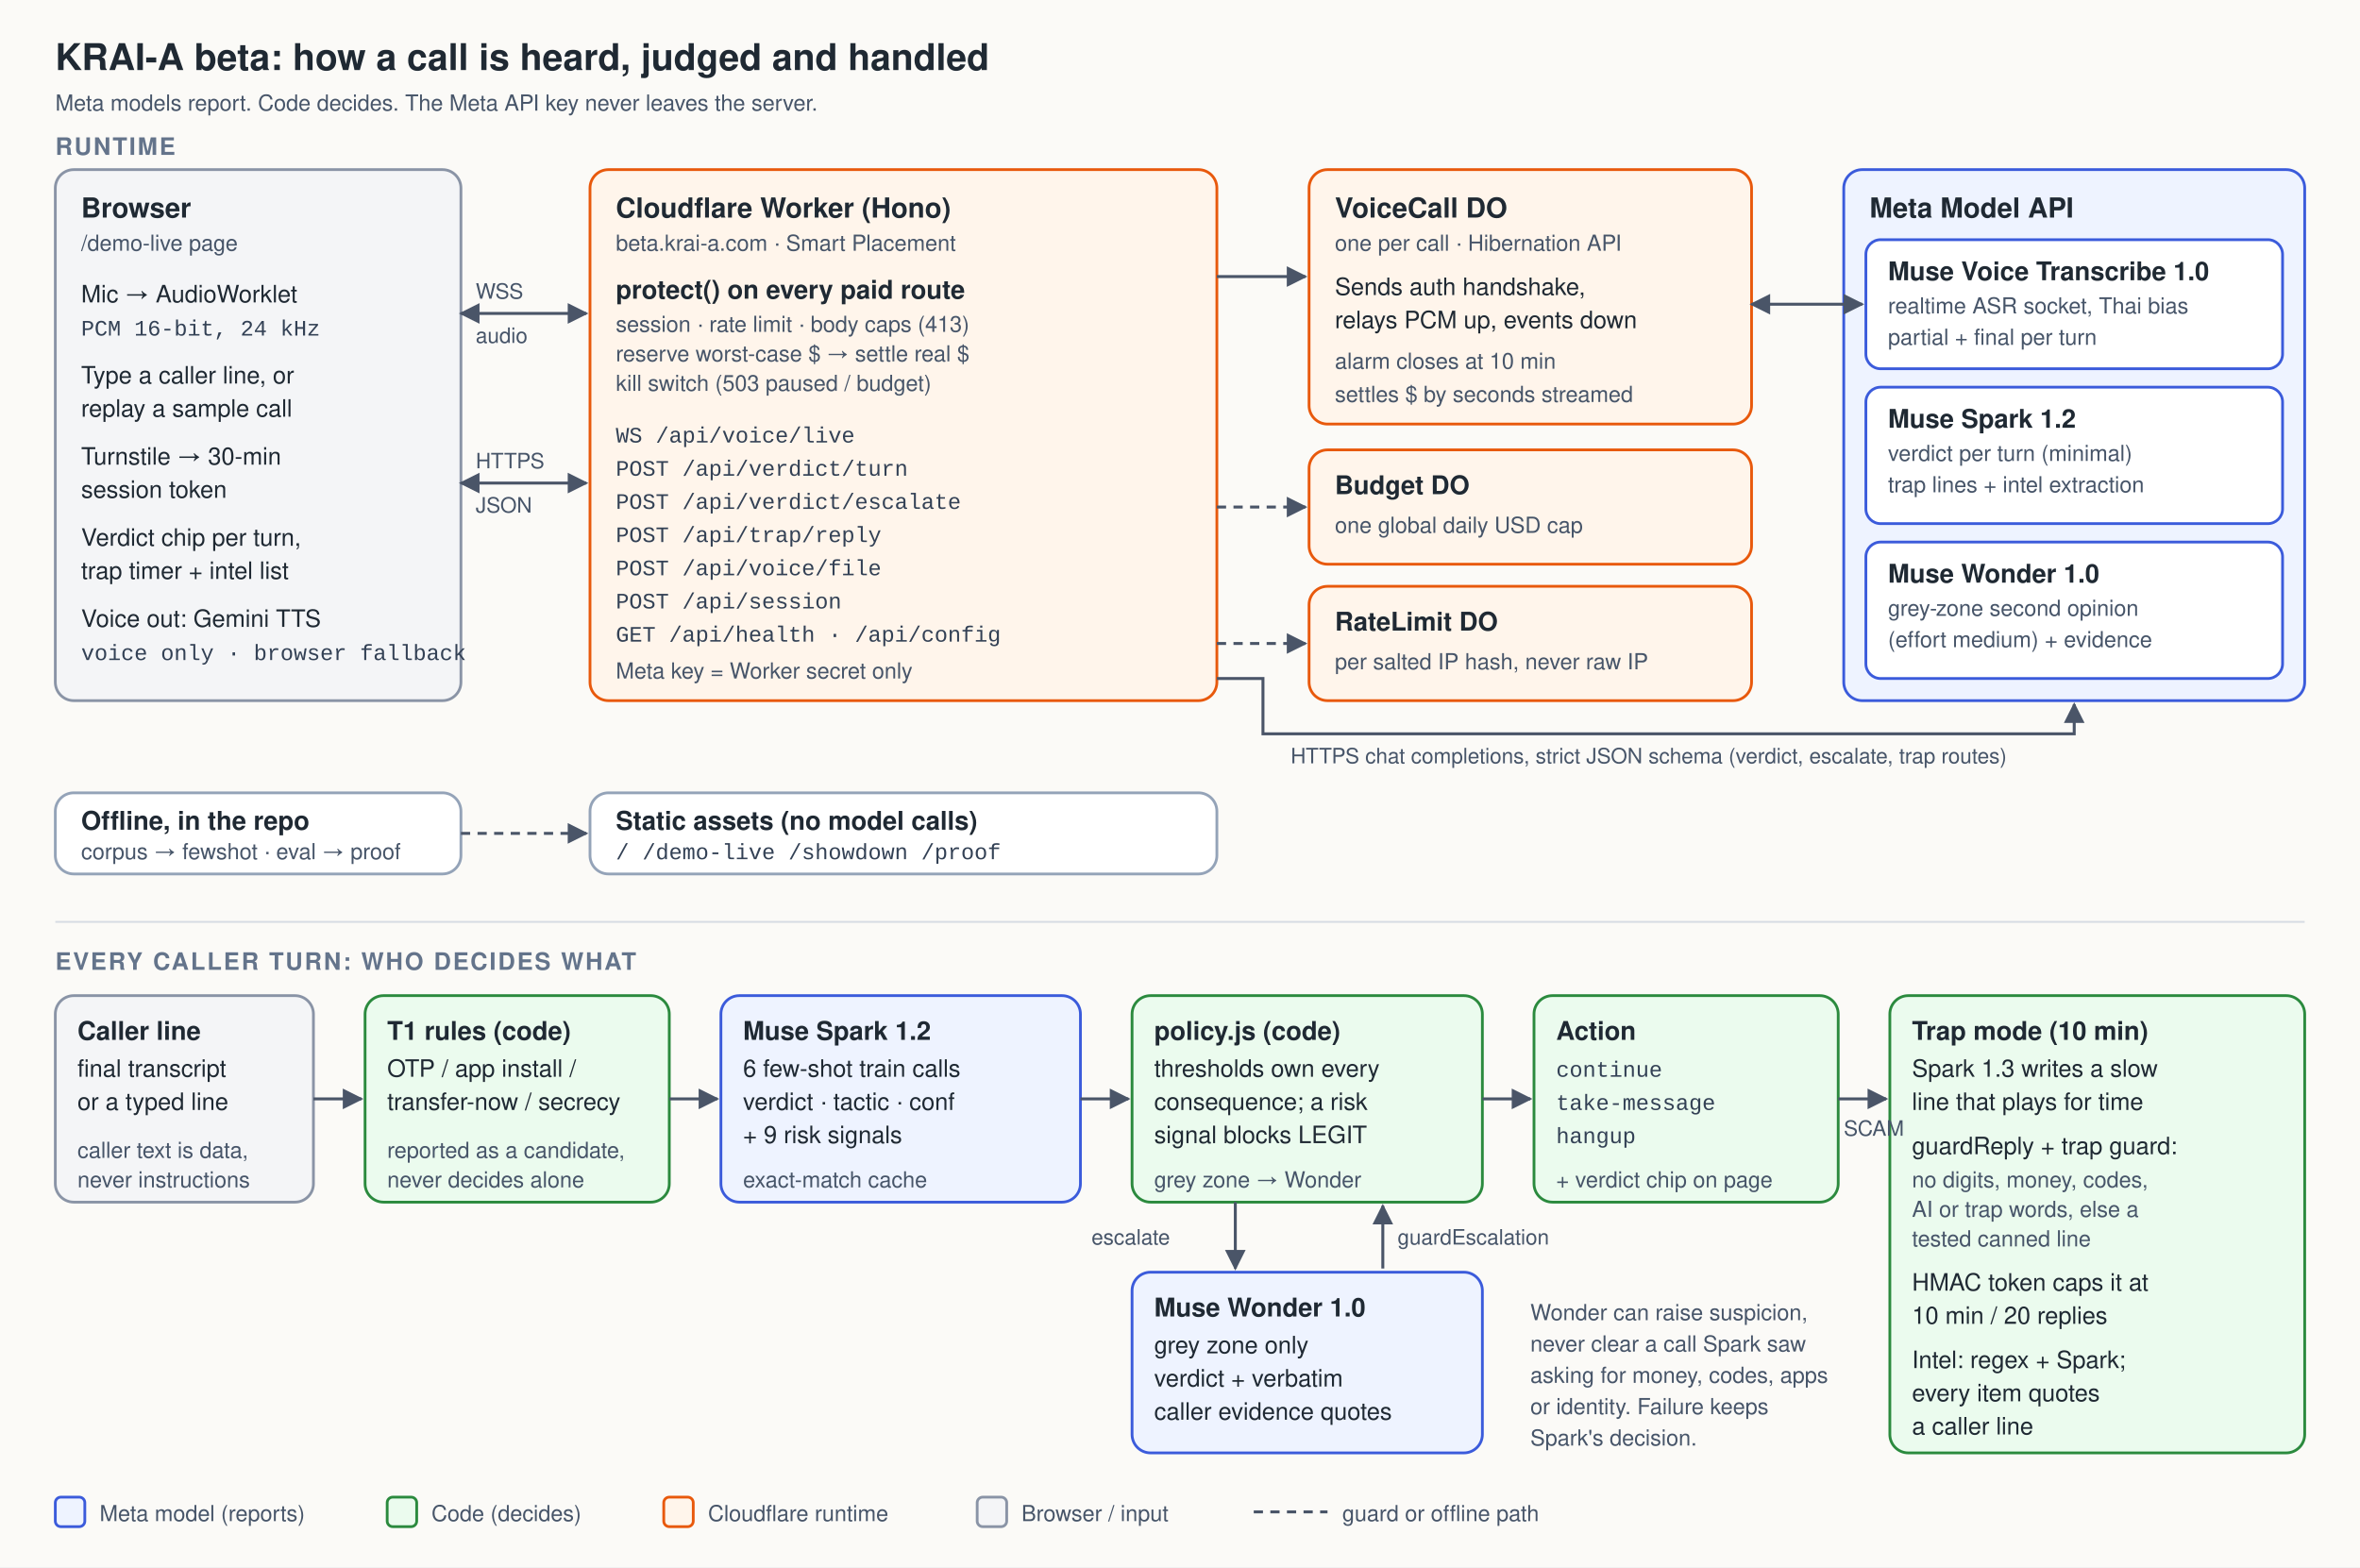
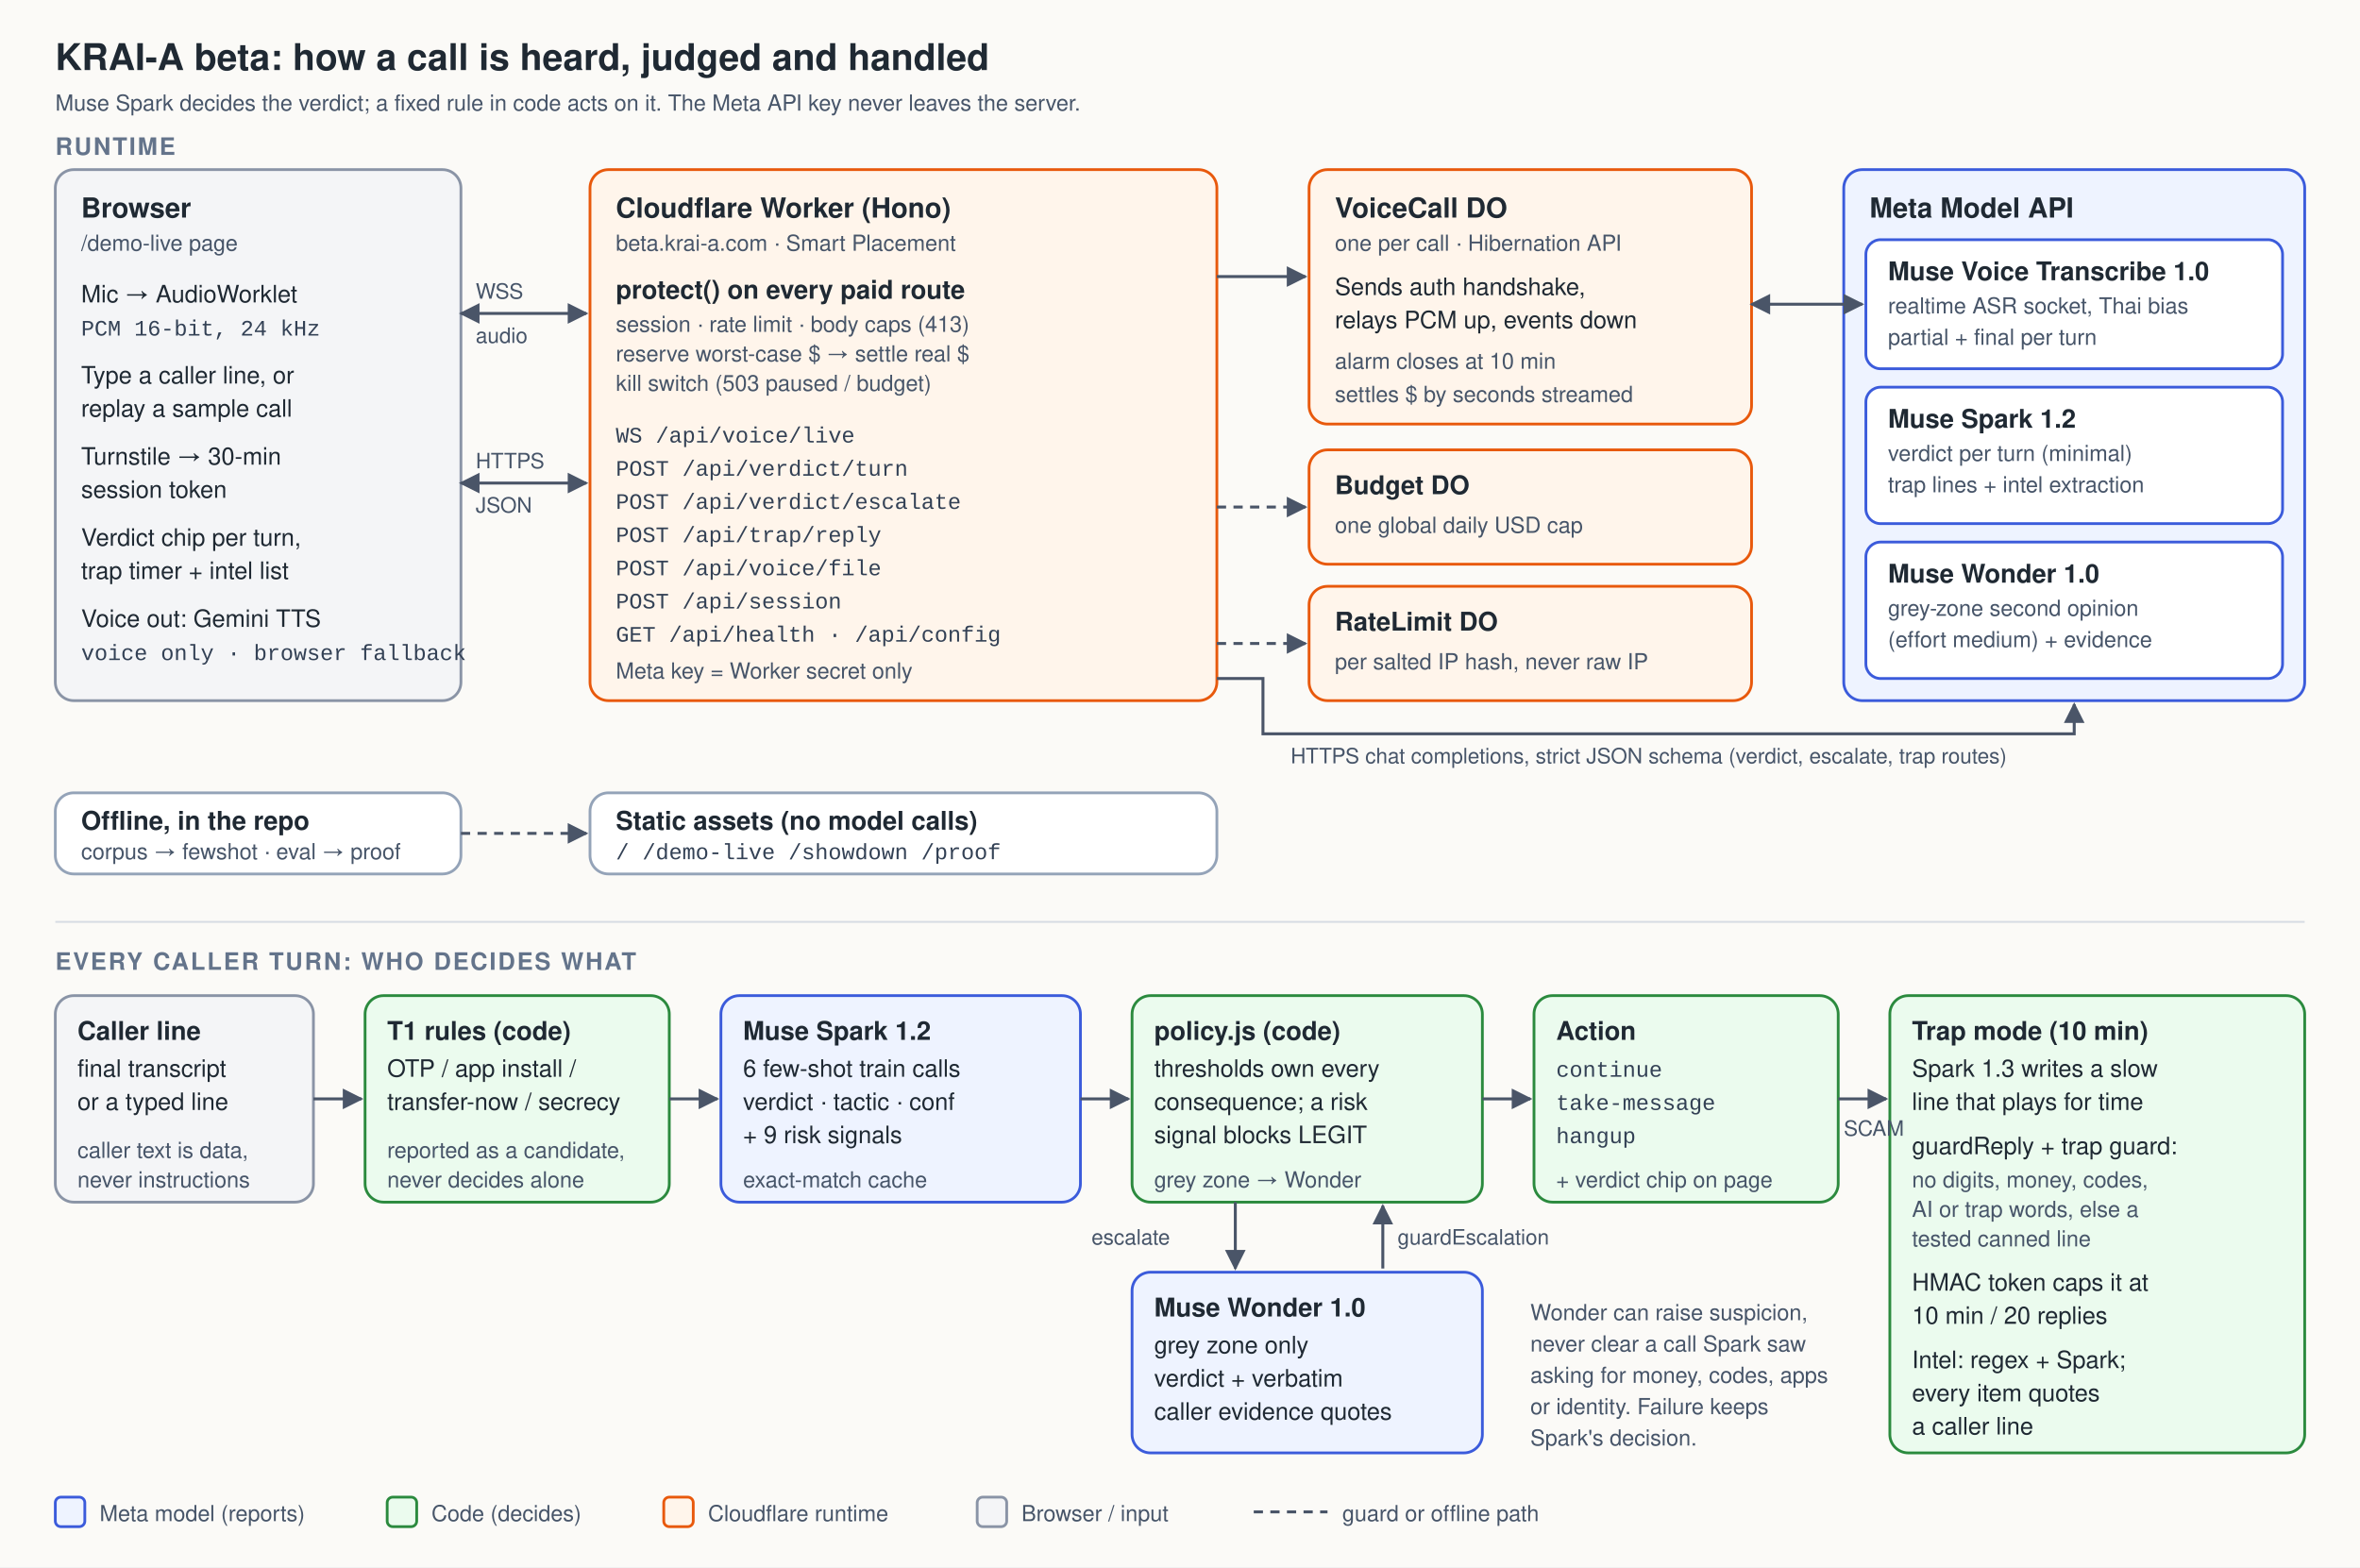
<svg xmlns="http://www.w3.org/2000/svg" viewBox="0 0 1280 850" width="1280" height="850" role="img" aria-labelledby="t d">
  <defs>
    <marker id="a" viewBox="0 0 10 10" refX="9" refY="5" markerWidth="7" markerHeight="7" orient="auto-start-reverse">
      <path d="M0,0 L10,5 L0,10 z" fill="#4a5568" />
    </marker>
    <style>
      text { font-family: "Segoe UI", Helvetica, Arial, sans-serif; fill: #1f2933; font-size: 13px; }
      .h { font-size: 15px; font-weight: 700; }
      .hs { font-size: 14px; font-weight: 700; }
      .m { font-family: Consolas, "Courier New", monospace; font-size: 12px; fill: #334155; }
      .s { font-size: 12px; fill: #475569; }
      .lbl { font-size: 11.5px; fill: #475569; }
      .band { font-size: 13px; font-weight: 700; fill: #64748b; letter-spacing: 1px; }
      .title { font-size: 20px; font-weight: 700; }
      .ln { stroke: #4a5568; stroke-width: 1.6; fill: none; }
      .dash { stroke-dasharray: 5 4; }
      .browser { fill: #f4f5f7; stroke: #8a94a6; }
      .cf { fill: #fff5eb; stroke: #e8590c; }
      .meta { fill: #eef3ff; stroke: #3b5bdb; }
      .metai { fill: #ffffff; stroke: #3b5bdb; }
      .code { fill: #ebfbee; stroke: #2b8a3e; }
      .neutral { fill: #ffffff; stroke: #94a3b8; }
      rect { stroke-width: 1.5; }
    </style>
  </defs>
  <rect x="0" y="0" width="1280" height="850" fill="#fbfaf7" />
  <text x="30" y="38" class="title">KRAI-A beta: how a call is heard, judged and handled</text>
-   <text x="30" y="60" class="s">Meta models report. Code decides. The Meta API key never leaves the server.</text>
+   <text x="30" y="60" class="s">Muse Spark decides the verdict; a fixed rule in code acts on it. The Meta API key never leaves the server.</text>
  <text x="30" y="84" class="band">RUNTIME</text>
  <rect x="30" y="92" width="220" height="288" rx="10" class="browser" />
  <text x="44" y="118" class="h">Browser</text>
  <text x="44" y="136" class="s">/demo-live page</text>
  <text x="44" y="164">Mic → AudioWorklet</text>
  <text x="44" y="182" class="m">PCM 16-bit, 24 kHz</text>
  <text x="44" y="208">Type a caller line, or</text>
  <text x="44" y="226">replay a sample call</text>
  <text x="44" y="252">Turnstile → 30-min</text>
  <text x="44" y="270">session token</text>
  <text x="44" y="296">Verdict chip per turn,</text>
  <text x="44" y="314">trap timer + intel list</text>
  <text x="44" y="340">Voice out: Gemini TTS</text>
  <text x="44" y="358" class="m">voice only · browser fallback</text>
  <rect x="320" y="92" width="340" height="288" rx="10" class="cf" />
  <text x="334" y="118" class="h">Cloudflare Worker (Hono)</text>
  <text x="334" y="136" class="s">beta.krai-a.com · Smart Placement</text>
  <text x="334" y="162" class="hs">protect() on every paid route</text>
  <text x="334" y="180" class="s">session · rate limit · body caps (413)</text>
  <text x="334" y="196" class="s">reserve worst-case $ → settle real $</text>
  <text x="334" y="212" class="s">kill switch (503 paused / budget)</text>
  <text x="334" y="240" class="m">WS   /api/voice/live</text>
  <text x="334" y="258" class="m">POST /api/verdict/turn</text>
  <text x="334" y="276" class="m">POST /api/verdict/escalate</text>
  <text x="334" y="294" class="m">POST /api/trap/reply</text>
  <text x="334" y="312" class="m">POST /api/voice/file</text>
  <text x="334" y="330" class="m">POST /api/session</text>
  <text x="334" y="348" class="m">GET  /api/health · /api/config</text>
  <text x="334" y="368" class="s">Meta key = Worker secret only</text>
  <line x1="250" y1="170" x2="318" y2="170" class="ln" marker-start="url(#a)" marker-end="url(#a)" />
  <text x="258" y="162" class="lbl">WSS</text>
  <text x="258" y="186" class="lbl">audio</text>
  <line x1="250" y1="262" x2="318" y2="262" class="ln" marker-start="url(#a)" marker-end="url(#a)" />
  <text x="258" y="254" class="lbl">HTTPS</text>
  <text x="258" y="278" class="lbl">JSON</text>
  <rect x="710" y="92" width="240" height="138" rx="10" class="cf" />
  <text x="724" y="118" class="h">VoiceCall DO</text>
  <text x="724" y="136" class="s">one per call · Hibernation API</text>
  <text x="724" y="160">Sends auth handshake,</text>
  <text x="724" y="178">relays PCM up, events down</text>
  <text x="724" y="200" class="s">alarm closes at 10 min</text>
  <text x="724" y="218" class="s">settles $ by seconds streamed</text>
  <rect x="710" y="244" width="240" height="62" rx="10" class="cf" />
  <text x="724" y="268" class="hs">Budget DO</text>
  <text x="724" y="289" class="s">one global daily USD cap</text>
  <rect x="710" y="318" width="240" height="62" rx="10" class="cf" />
  <text x="724" y="342" class="hs">RateLimit DO</text>
  <text x="724" y="363" class="s">per salted IP hash, never raw IP</text>
  <line x1="660" y1="150" x2="708" y2="150" class="ln" marker-end="url(#a)" />
  <line x1="660" y1="275" x2="708" y2="275" class="ln dash" marker-end="url(#a)" />
  <line x1="660" y1="349" x2="708" y2="349" class="ln dash" marker-end="url(#a)" />
  <rect x="1000" y="92" width="250" height="288" rx="10" class="meta" />
  <text x="1014" y="118" class="h">Meta Model API</text>
  <rect x="1012" y="130" width="226" height="70" rx="8" class="metai" />
  <text x="1024" y="152" class="hs">Muse Voice Transcribe 1.0</text>
  <text x="1024" y="170" class="s">realtime ASR socket, Thai bias</text>
  <text x="1024" y="187" class="s">partial + final per turn</text>
  <rect x="1012" y="210" width="226" height="74" rx="8" class="metai" />
  <text x="1024" y="232" class="hs">Muse Spark 1.2</text>
  <text x="1024" y="250" class="s">verdict per turn (minimal)</text>
  <text x="1024" y="267" class="s">trap lines + intel extraction</text>
  <rect x="1012" y="294" width="226" height="74" rx="8" class="metai" />
  <text x="1024" y="316" class="hs">Muse Wonder 1.0</text>
  <text x="1024" y="334" class="s">grey-zone second opinion</text>
  <text x="1024" y="351" class="s">(effort medium) + evidence</text>
  <line x1="950" y1="165" x2="1010" y2="165" class="ln" marker-start="url(#a)" marker-end="url(#a)" />
  <path d="M660,368 H685 V398 H1125 V382" class="ln" marker-end="url(#a)" />
  <text x="700" y="414" class="lbl">HTTPS chat completions, strict JSON schema (verdict, escalate, trap routes)</text>
  <rect x="320" y="430" width="340" height="44" rx="10" class="neutral" />
  <text x="334" y="450" class="hs">Static assets (no model calls)</text>
  <text x="334" y="466" class="m">/  /demo-live  /showdown  /proof</text>
  <rect x="30" y="430" width="220" height="44" rx="10" class="neutral" />
  <text x="44" y="450" class="hs">Offline, in the repo</text>
  <text x="44" y="466" class="s">corpus → fewshot · eval → proof</text>
  <line x1="250" y1="452" x2="318" y2="452" class="ln dash" marker-end="url(#a)" />
  <line x1="30" y1="500" x2="1250" y2="500" stroke="#d6dbe3" stroke-width="1" />
  <text x="30" y="526" class="band">EVERY CALLER TURN: WHO DECIDES WHAT</text>
  <rect x="30" y="540" width="140" height="112" rx="10" class="browser" />
  <text x="42" y="564" class="hs">Caller line</text>
  <text x="42" y="584">final transcript</text>
  <text x="42" y="602">or a typed line</text>
  <text x="42" y="628" class="s">caller text is data,</text>
  <text x="42" y="644" class="s">never instructions</text>
  <rect x="198" y="540" width="165" height="112" rx="10" class="code" />
  <text x="210" y="564" class="hs">T1 rules (code)</text>
  <text x="210" y="584">OTP / app install /</text>
  <text x="210" y="602">transfer-now / secrecy</text>
  <text x="210" y="628" class="s">reported as a candidate,</text>
  <text x="210" y="644" class="s">never decides alone</text>
  <rect x="391" y="540" width="195" height="112" rx="10" class="meta" />
  <text x="403" y="564" class="hs">Muse Spark 1.2</text>
  <text x="403" y="584">6 few-shot train calls</text>
  <text x="403" y="602">verdict · tactic · conf</text>
  <text x="403" y="620">+ 9 risk signals</text>
  <text x="403" y="644" class="s">exact-match cache</text>
  <rect x="614" y="540" width="190" height="112" rx="10" class="code" />
  <text x="626" y="564" class="hs">policy.js (code)</text>
  <text x="626" y="584">thresholds own every</text>
  <text x="626" y="602">consequence; a risk</text>
  <text x="626" y="620">signal blocks LEGIT</text>
  <text x="626" y="644" class="s">grey zone → Wonder</text>
  <rect x="832" y="540" width="165" height="112" rx="10" class="code" />
  <text x="844" y="564" class="hs">Action</text>
  <text x="844" y="584" class="m">continue</text>
  <text x="844" y="602" class="m">take-message</text>
  <text x="844" y="620" class="m">hangup</text>
  <text x="844" y="644" class="s">+ verdict chip on page</text>
  <rect x="1025" y="540" width="225" height="248" rx="10" class="code" />
  <text x="1037" y="564" class="hs">Trap mode (10 min)</text>
  <text x="1037" y="584">Spark 1.3 writes a slow</text>
  <text x="1037" y="602">line that plays for time</text>
  <text x="1037" y="626">guardReply + trap guard:</text>
  <text x="1037" y="644" class="s">no digits, money, codes,</text>
  <text x="1037" y="660" class="s">AI or trap words, else a</text>
  <text x="1037" y="676" class="s">tested canned line</text>
  <text x="1037" y="700">HMAC token caps it at</text>
  <text x="1037" y="718">10 min / 20 replies</text>
  <text x="1037" y="742">Intel: regex + Spark;</text>
  <text x="1037" y="760">every item quotes</text>
  <text x="1037" y="778">a caller line</text>
  <rect x="614" y="690" width="190" height="98" rx="10" class="meta" />
  <text x="626" y="714" class="hs">Muse Wonder 1.0</text>
  <text x="626" y="734">grey zone only</text>
  <text x="626" y="752">verdict + verbatim</text>
  <text x="626" y="770">caller evidence quotes</text>
  <line x1="170" y1="596" x2="196" y2="596" class="ln" marker-end="url(#a)" />
  <line x1="363" y1="596" x2="389" y2="596" class="ln" marker-end="url(#a)" />
  <line x1="586" y1="596" x2="612" y2="596" class="ln" marker-end="url(#a)" />
  <line x1="804" y1="596" x2="830" y2="596" class="ln" marker-end="url(#a)" />
  <line x1="997" y1="596" x2="1023" y2="596" class="ln" marker-end="url(#a)" />
  <text x="1000" y="616" class="lbl">SCAM</text>
  <line x1="670" y1="652" x2="670" y2="688" class="ln" marker-end="url(#a)" />
  <text x="592" y="675" class="lbl">escalate</text>
  <line x1="750" y1="688" x2="750" y2="654" class="ln" marker-end="url(#a)" />
  <text x="758" y="675" class="lbl">guardEscalation</text>
  <text x="830" y="716" class="s">Wonder can raise suspicion,</text>
  <text x="830" y="733" class="s">never clear a call Spark saw</text>
  <text x="830" y="750" class="s">asking for money, codes, apps</text>
  <text x="830" y="767" class="s">or identity. Failure keeps</text>
  <text x="830" y="784" class="s">Spark's decision.</text>
  <rect x="30" y="812" width="16" height="16" rx="3" class="meta" />
  <text x="54" y="825" class="s">Meta model (reports)</text>
  <rect x="210" y="812" width="16" height="16" rx="3" class="code" />
  <text x="234" y="825" class="s">Code (decides)</text>
  <rect x="360" y="812" width="16" height="16" rx="3" class="cf" />
  <text x="384" y="825" class="s">Cloudflare runtime</text>
  <rect x="530" y="812" width="16" height="16" rx="3" class="browser" />
  <text x="554" y="825" class="s">Browser / input</text>
  <line x1="680" y1="820" x2="720" y2="820" class="ln dash" />
  <text x="728" y="825" class="s">guard or offline path</text>
</svg>
